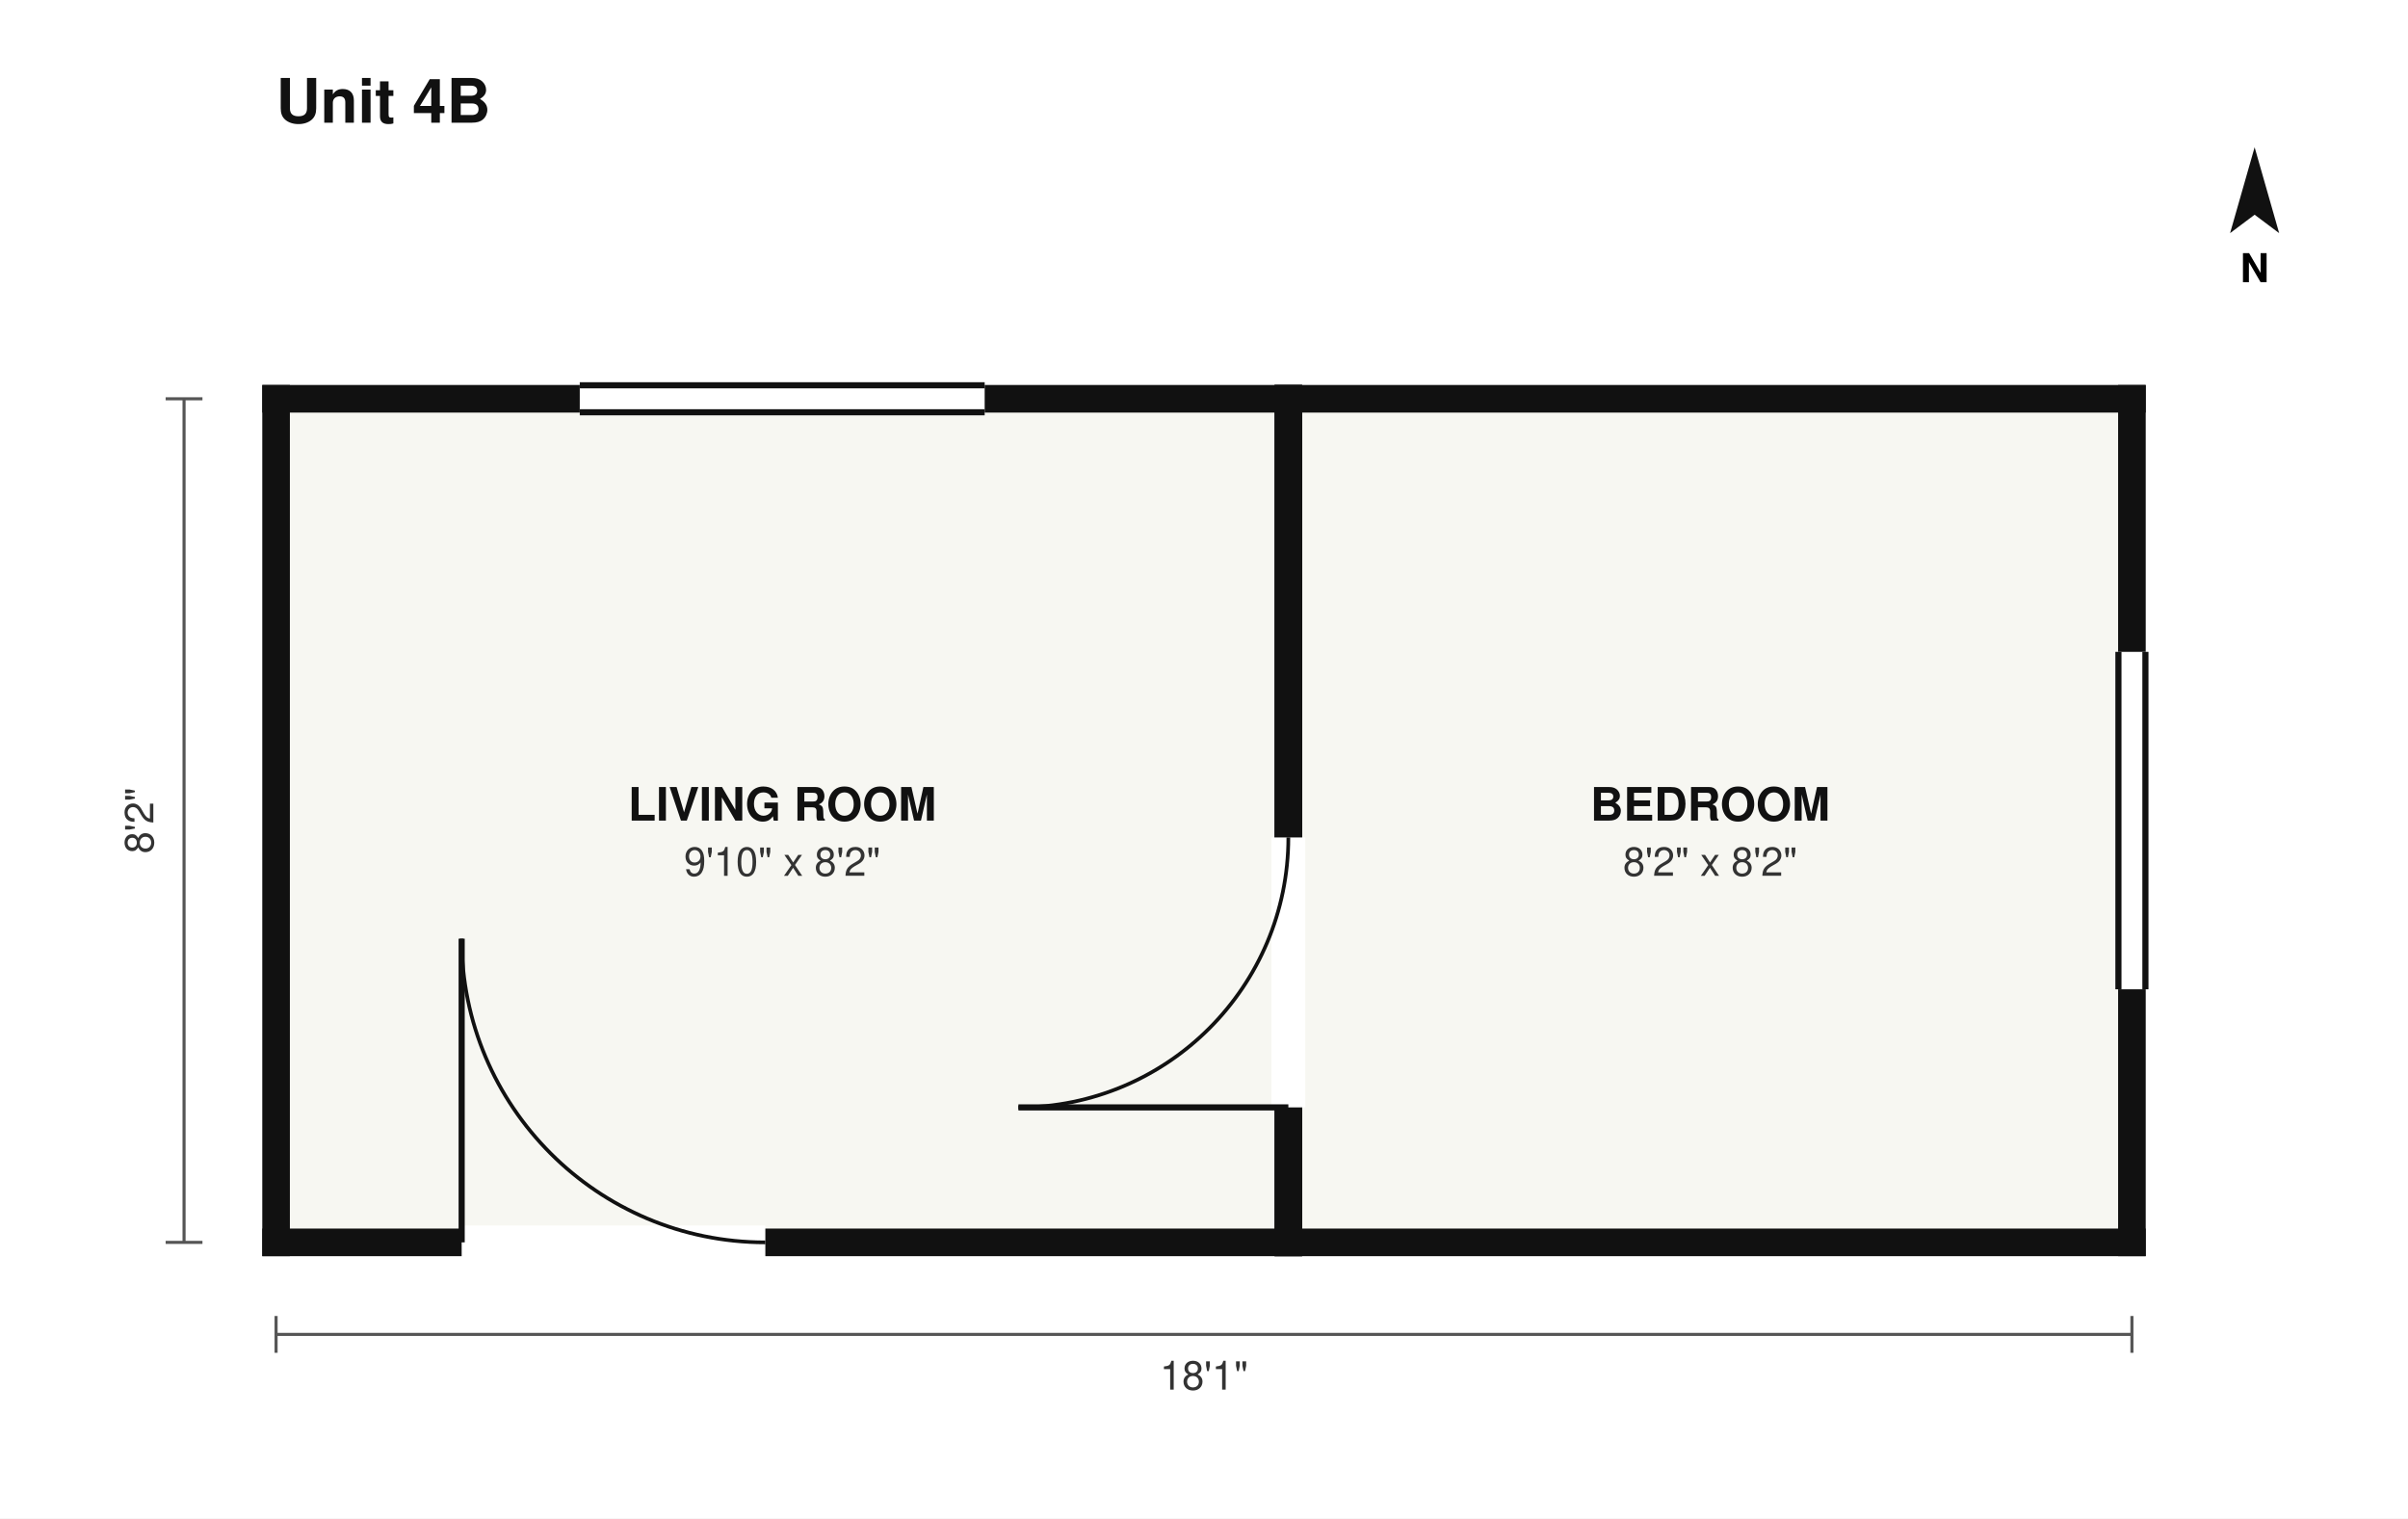
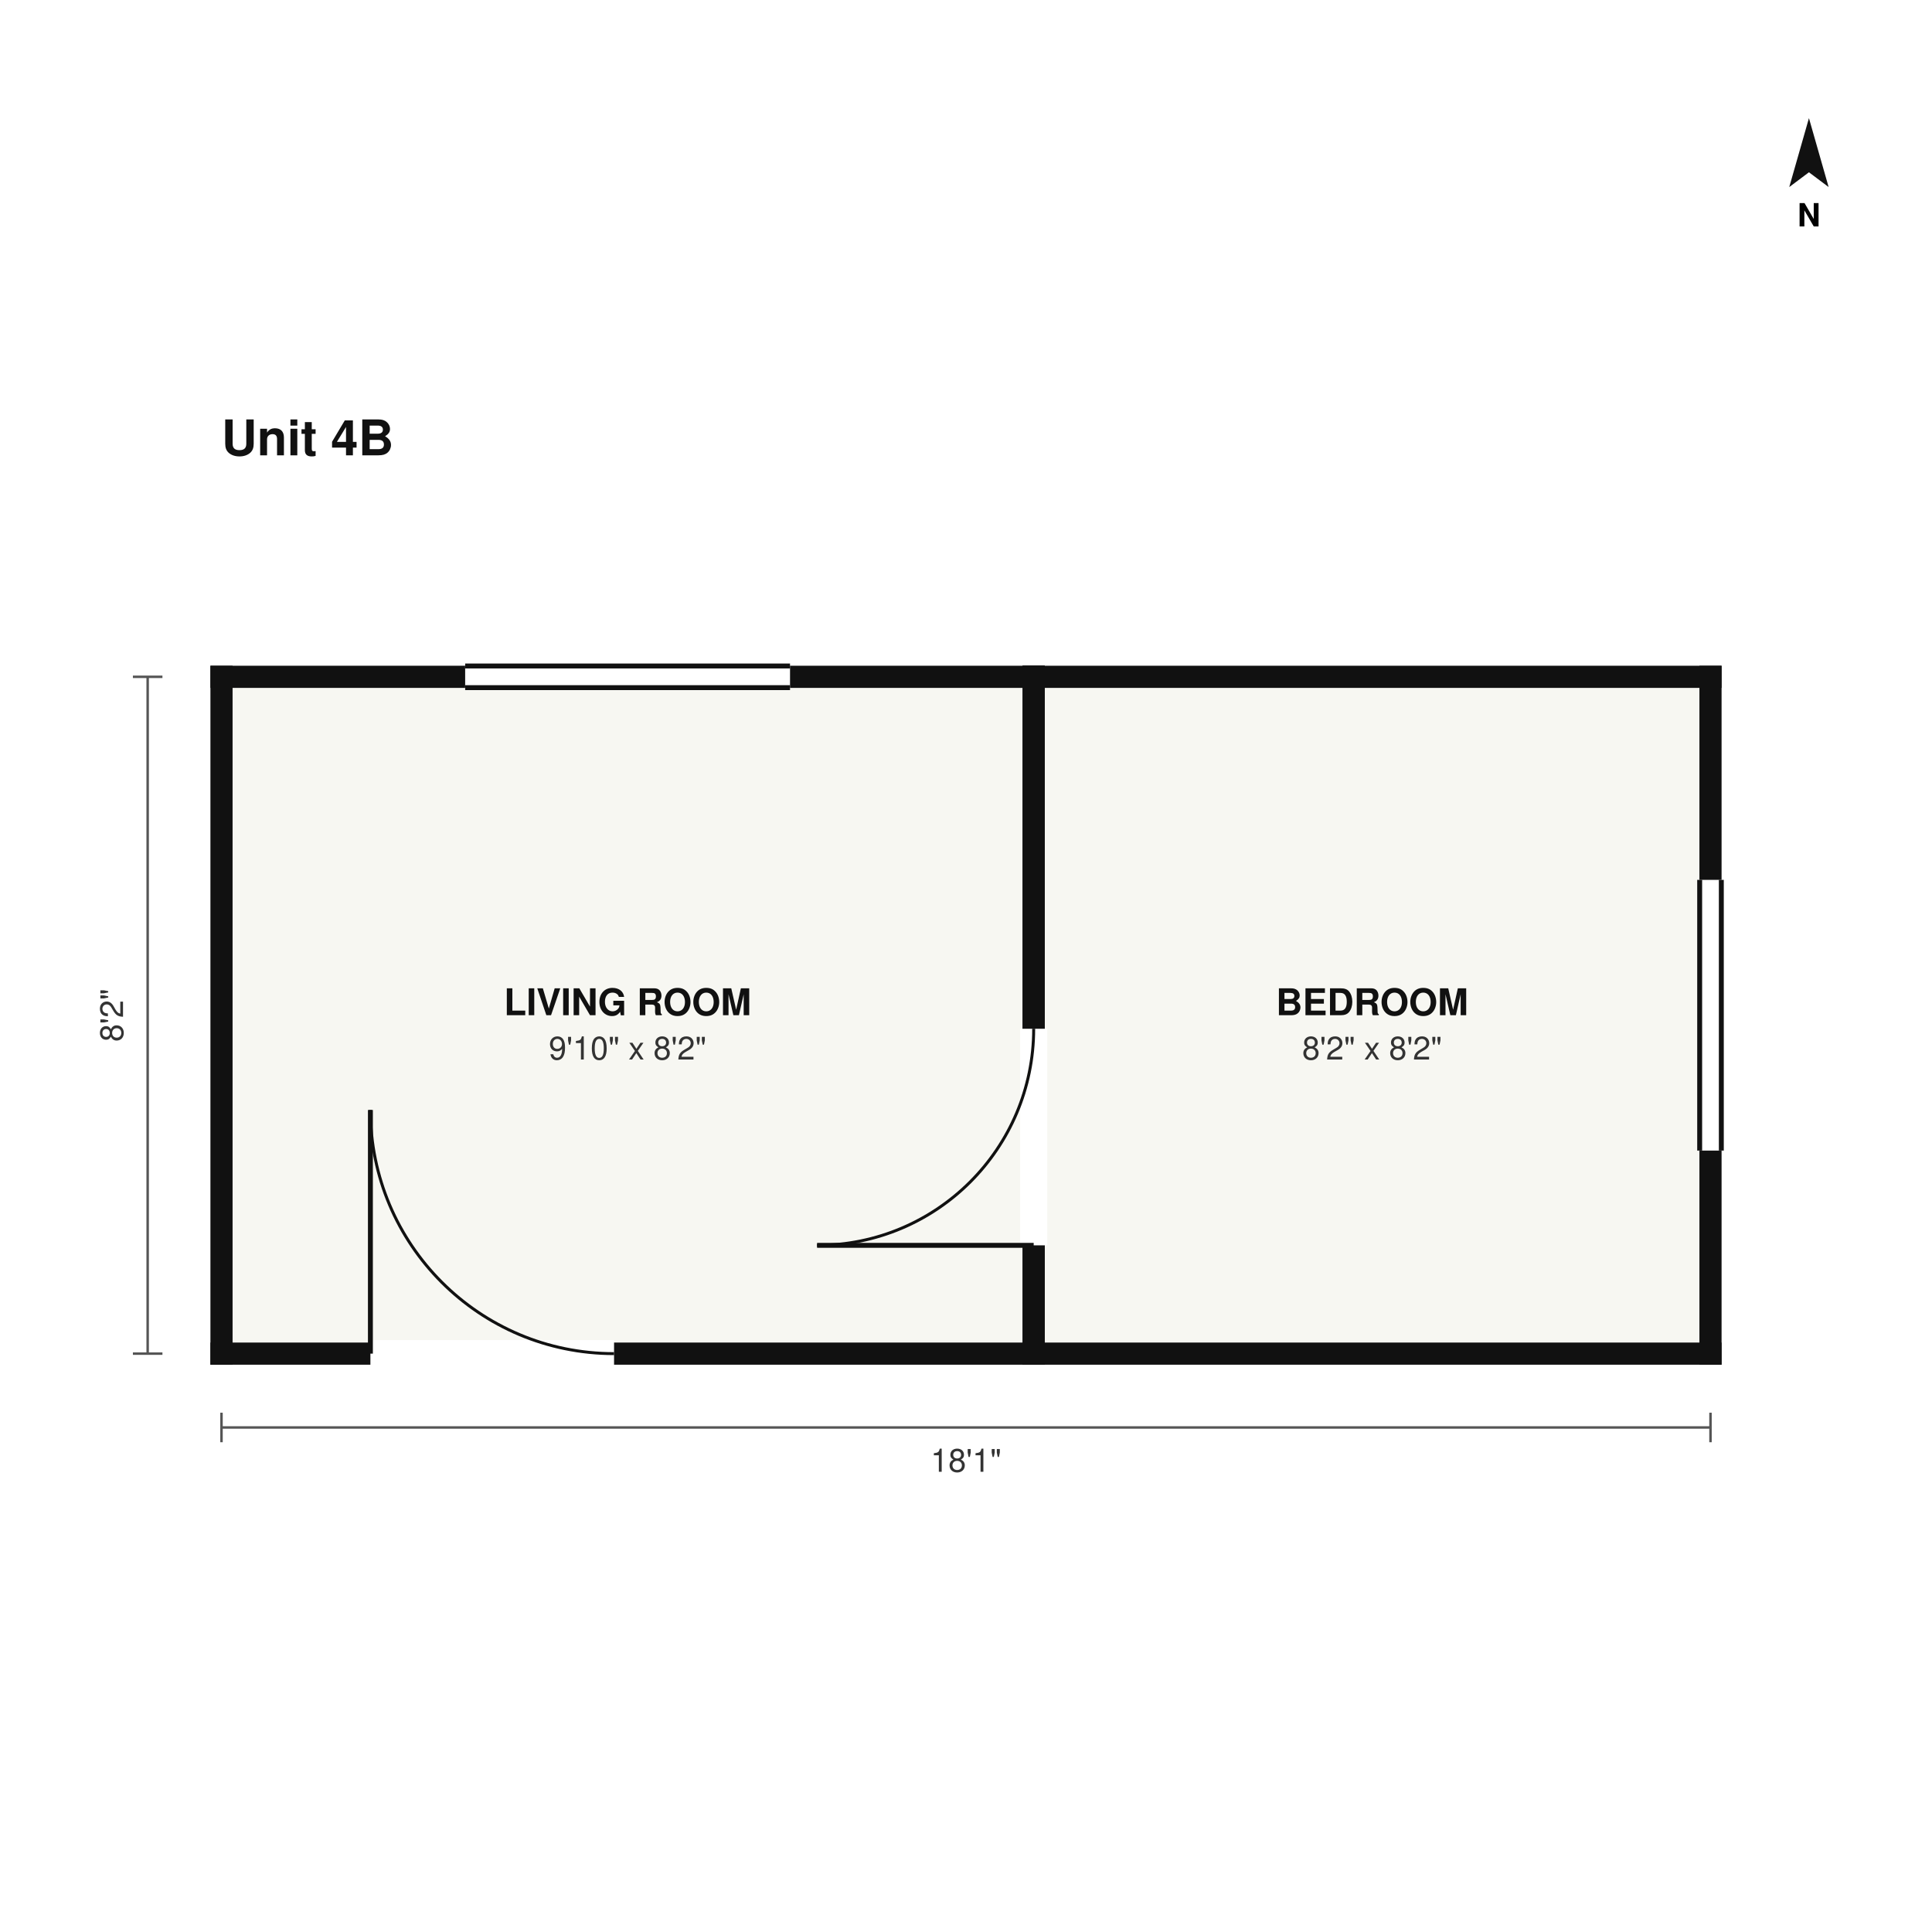
- <svg xmlns="http://www.w3.org/2000/svg" viewBox="0 0 785 495" width="785" height="495" font-family="Helvetica, Arial, sans-serif">
+ <svg xmlns="http://www.w3.org/2000/svg" viewBox="0 0 785 785" width="785" height="785" font-family="Helvetica, Arial, sans-serif">
  <rect width="100%" height="100%" fill="#ffffff" />
-   <text x="90" y="40" font-size="20" font-weight="bold" fill="#111">Unit 4B</text>
-   <polygon points="90.0,405.0 420.0,405.0 420.0,130.0 90.0,130.0" fill="#f7f7f2" stroke="none" />
-   <polygon points="420.0,405.0 695.0,405.0 695.0,130.0 420.0,130.0" fill="#f7f7f2" stroke="none" />
-   <line x1="90.0" y1="405.0" x2="420.0" y2="405.0" stroke="#111" stroke-width="9" stroke-linecap="square" />
-   <line x1="420.0" y1="405.0" x2="420.0" y2="130.0" stroke="#111" stroke-width="9" stroke-linecap="square" />
-   <line x1="420.0" y1="130.0" x2="90.0" y2="130.0" stroke="#111" stroke-width="9" stroke-linecap="square" />
-   <line x1="90.0" y1="130.0" x2="90.0" y2="405.0" stroke="#111" stroke-width="9" stroke-linecap="square" />
-   <line x1="420.0" y1="405.0" x2="695.0" y2="405.0" stroke="#111" stroke-width="9" stroke-linecap="square" />
-   <line x1="695.0" y1="405.0" x2="695.0" y2="130.0" stroke="#111" stroke-width="9" stroke-linecap="square" />
-   <line x1="695.0" y1="130.0" x2="420.0" y2="130.0" stroke="#111" stroke-width="9" stroke-linecap="square" />
-   <line x1="420.0" y1="130.0" x2="420.0" y2="405.0" stroke="#111" stroke-width="9" stroke-linecap="square" />
-   <line x1="150.5" y1="405.0" x2="249.5" y2="405.0" stroke="#ffffff" stroke-width="11" />
-   <line x1="150.5" y1="405.0" x2="150.5" y2="306.0" stroke="#111" stroke-width="2" />
-   <path d="M 150.5 306.0 A 99.0 99.0 0 0 0 249.5 405.0" fill="none" stroke="#111" stroke-width="1.2" />
-   <line x1="420.0" y1="361.0" x2="420.0" y2="273.0" stroke="#ffffff" stroke-width="11" />
-   <line x1="420.0" y1="361.0" x2="332.0" y2="361.0" stroke="#111" stroke-width="2" />
-   <path d="M 332.0 361.0 A 88.0 88.0 0 0 0 420.0 273.0" fill="none" stroke="#111" stroke-width="1.2" />
-   <line x1="321.0" y1="130.0" x2="189.0" y2="130.0" stroke="#ffffff" stroke-width="11" />
-   <line x1="321.0" y1="134.4" x2="189.0" y2="134.4" stroke="#111" stroke-width="2" />
-   <line x1="321.0" y1="125.6" x2="189.0" y2="125.6" stroke="#111" stroke-width="2" />
-   <line x1="695.0" y1="322.5" x2="695.0" y2="212.5" stroke="#ffffff" stroke-width="11" />
-   <line x1="690.6" y1="322.5" x2="690.6" y2="212.5" stroke="#111" stroke-width="2" />
-   <line x1="699.4" y1="322.5" x2="699.4" y2="212.5" stroke="#111" stroke-width="2" />
-   <text x="255.0" y="267.5" text-anchor="middle" font-size="15" font-weight="bold" fill="#111">LIVING ROOM</text>
-   <text x="255.0" y="285.5" text-anchor="middle" font-size="13" fill="#333">9'10" x 8'2"</text>
-   <text x="557.5" y="267.5" text-anchor="middle" font-size="15" font-weight="bold" fill="#111">BEDROOM</text>
-   <text x="557.5" y="285.5" text-anchor="middle" font-size="13" fill="#333">8'2" x 8'2"</text>
-   <line x1="90" y1="435" x2="695" y2="435" stroke="#555" stroke-width="1" />
-   <line x1="90" y1="429" x2="90" y2="441" stroke="#555" />
-   <line x1="695" y1="429" x2="695" y2="441" stroke="#555" />
-   <text x="392.5" y="453" text-anchor="middle" font-size="13" fill="#333">18'1"</text>
-   <line x1="60" y1="130" x2="60" y2="405" stroke="#555" stroke-width="1" />
-   <line x1="54" y1="130" x2="66" y2="130" stroke="#555" />
-   <line x1="54" y1="405" x2="66" y2="405" stroke="#555" />
-   <text x="50" y="267.5" text-anchor="middle" font-size="13" fill="#333" transform="rotate(-90 50 267.5)">8'2"</text>
+   <text x="90" y="185" font-size="20" font-weight="bold" fill="#111">Unit 4B</text>
+   <polygon points="90.0,550.0 420.0,550.0 420.0,275.0 90.0,275.0" fill="#f7f7f2" stroke="none" />
+   <polygon points="420.0,550.0 695.0,550.0 695.0,275.0 420.0,275.0" fill="#f7f7f2" stroke="none" />
+   <line x1="90.0" y1="550.0" x2="420.0" y2="550.0" stroke="#111" stroke-width="9" stroke-linecap="square" />
+   <line x1="420.0" y1="550.0" x2="420.0" y2="275.0" stroke="#111" stroke-width="9" stroke-linecap="square" />
+   <line x1="420.0" y1="275.0" x2="90.0" y2="275.0" stroke="#111" stroke-width="9" stroke-linecap="square" />
+   <line x1="90.0" y1="275.0" x2="90.0" y2="550.0" stroke="#111" stroke-width="9" stroke-linecap="square" />
+   <line x1="420.0" y1="550.0" x2="695.0" y2="550.0" stroke="#111" stroke-width="9" stroke-linecap="square" />
+   <line x1="695.0" y1="550.0" x2="695.0" y2="275.0" stroke="#111" stroke-width="9" stroke-linecap="square" />
+   <line x1="695.0" y1="275.0" x2="420.0" y2="275.0" stroke="#111" stroke-width="9" stroke-linecap="square" />
+   <line x1="420.0" y1="275.0" x2="420.0" y2="550.0" stroke="#111" stroke-width="9" stroke-linecap="square" />
+   <line x1="150.5" y1="550.0" x2="249.5" y2="550.0" stroke="#ffffff" stroke-width="11" />
+   <line x1="150.5" y1="550.0" x2="150.5" y2="451.0" stroke="#111" stroke-width="2" />
+   <path d="M 150.5 451.0 A 99.0 99.0 0 0 0 249.5 550.0" fill="none" stroke="#111" stroke-width="1.2" />
+   <line x1="420.0" y1="506.0" x2="420.0" y2="418.0" stroke="#ffffff" stroke-width="11" />
+   <line x1="420.0" y1="506.0" x2="332.0" y2="506.0" stroke="#111" stroke-width="2" />
+   <path d="M 332.0 506.0 A 88.0 88.0 0 0 0 420.0 418.0" fill="none" stroke="#111" stroke-width="1.2" />
+   <line x1="321.0" y1="275.0" x2="189.0" y2="275.0" stroke="#ffffff" stroke-width="11" />
+   <line x1="321.0" y1="279.4" x2="189.0" y2="279.4" stroke="#111" stroke-width="2" />
+   <line x1="321.0" y1="270.6" x2="189.0" y2="270.6" stroke="#111" stroke-width="2" />
+   <line x1="695.0" y1="467.5" x2="695.0" y2="357.5" stroke="#ffffff" stroke-width="11" />
+   <line x1="690.6" y1="467.5" x2="690.6" y2="357.5" stroke="#111" stroke-width="2" />
+   <line x1="699.4" y1="467.5" x2="699.4" y2="357.5" stroke="#111" stroke-width="2" />
+   <text x="255.0" y="412.5" text-anchor="middle" font-size="15" font-weight="bold" fill="#111">LIVING ROOM</text>
+   <text x="255.0" y="430.5" text-anchor="middle" font-size="13" fill="#333">9'10" x 8'2"</text>
+   <text x="557.5" y="412.5" text-anchor="middle" font-size="15" font-weight="bold" fill="#111">BEDROOM</text>
+   <text x="557.5" y="430.5" text-anchor="middle" font-size="13" fill="#333">8'2" x 8'2"</text>
+   <line x1="90" y1="580" x2="695" y2="580" stroke="#555" stroke-width="1" />
+   <line x1="90" y1="574" x2="90" y2="586" stroke="#555" />
+   <line x1="695" y1="574" x2="695" y2="586" stroke="#555" />
+   <text x="392.5" y="598" text-anchor="middle" font-size="13" fill="#333">18'1"</text>
+   <line x1="60" y1="275" x2="60" y2="550" stroke="#555" stroke-width="1" />
+   <line x1="54" y1="275" x2="66" y2="275" stroke="#555" />
+   <line x1="54" y1="550" x2="66" y2="550" stroke="#555" />
+   <text x="50" y="412.5" text-anchor="middle" font-size="13" fill="#333" transform="rotate(-90 50 412.5)">8'2"</text>
  <g transform="translate(735,70)">
    <path d="M0 -22 L8 6 L0 0 L-8 6 Z" fill="#111" />
    <text y="22" text-anchor="middle" font-size="13" font-weight="bold">N</text>
  </g>
</svg>
